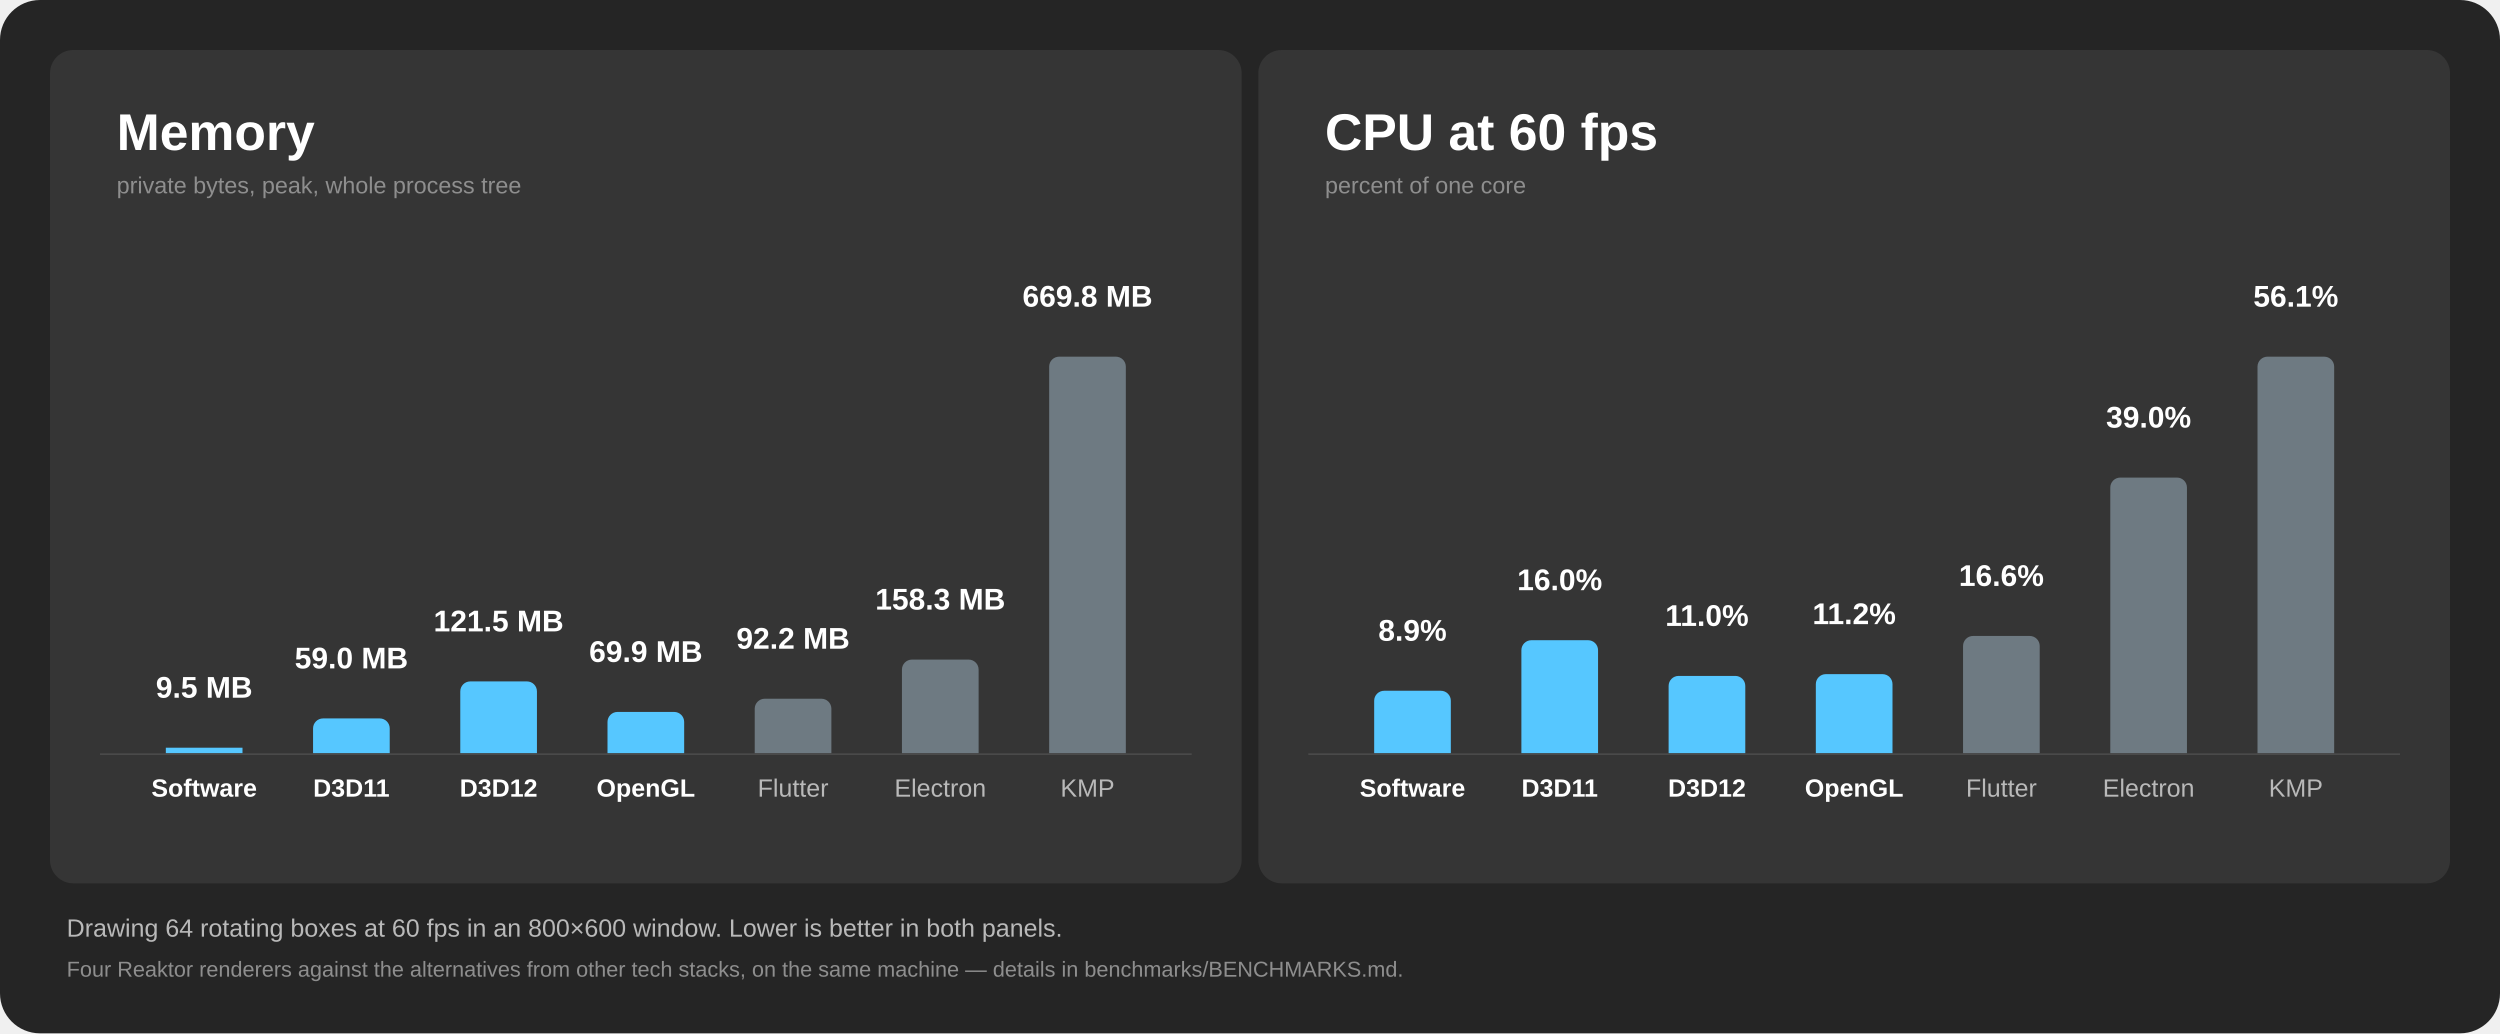
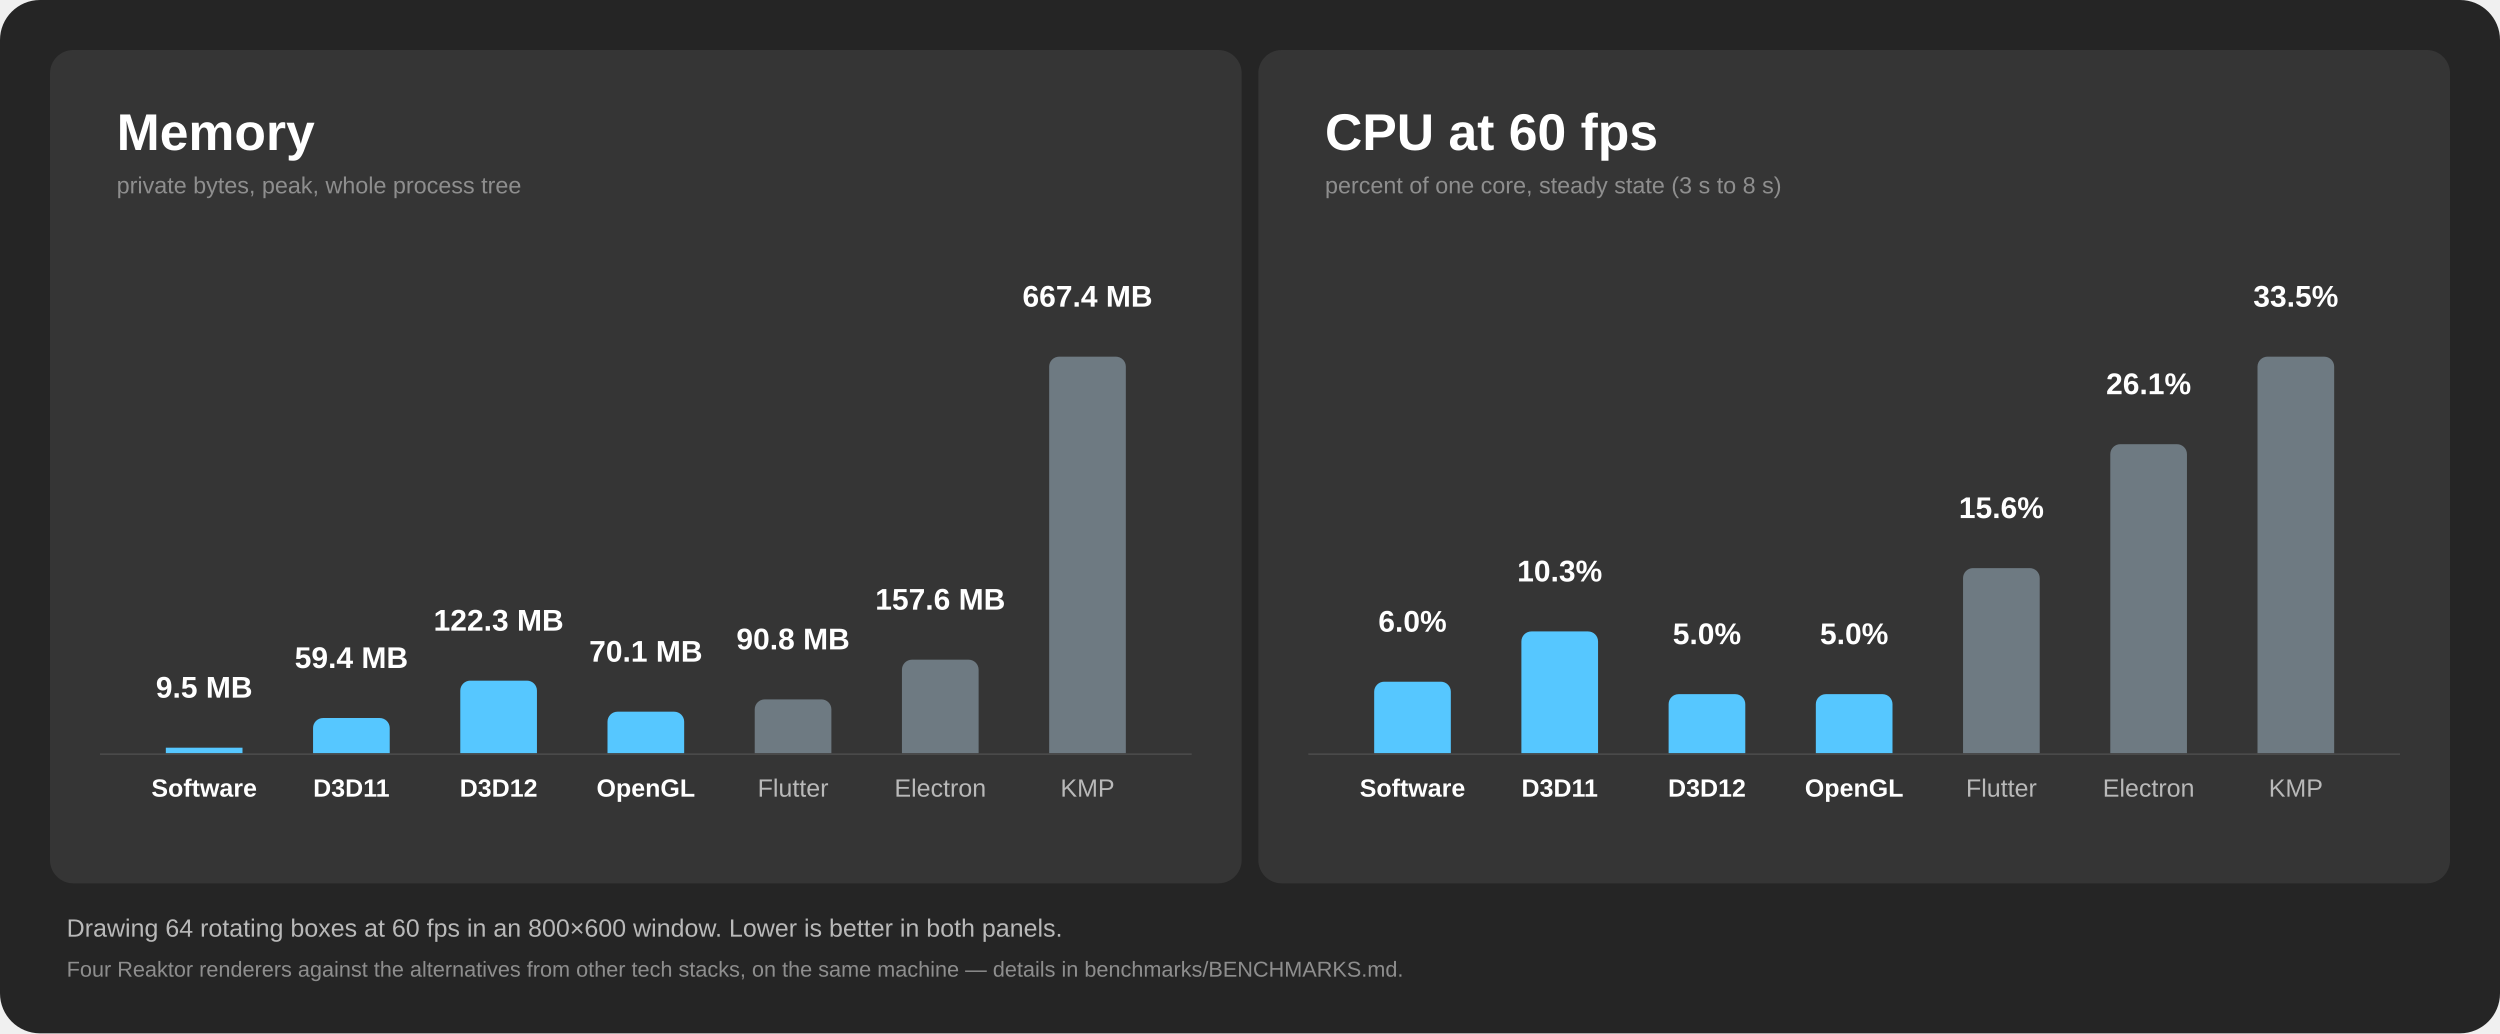
<svg xmlns="http://www.w3.org/2000/svg" width="1500" height="620" viewBox="0 0 1500 620">
  <rect width="1500" height="620" rx="24" fill="#252525" />
  <rect x="30" y="30" width="715" height="500" rx="14" fill="#353535" />
  <text x="70" y="90" font-family="Segoe UI, -apple-system, Helvetica Neue, Arial, sans-serif" font-size="31" font-weight="600" fill="#ffffff">Memory</text>
  <text x="70" y="116" font-family="Segoe UI, -apple-system, Helvetica Neue, Arial, sans-serif" font-size="14" fill="#8e8e8e">private bytes, peak, whole process tree</text>
-   <rect x="99.5" y="448.624" width="46" height="3.376" fill="#56c7ff" />
-   <text x="122.5" y="418.624" text-anchor="middle" font-family="Segoe UI, -apple-system, Helvetica Neue, Arial, sans-serif" font-size="18" font-weight="600" fill="#ffffff">9.5 MB</text>
+   <rect x="99.5" y="448.612" width="46" height="3.388" fill="#56c7ff" />
+   <text x="122.5" y="418.612" text-anchor="middle" font-family="Segoe UI, -apple-system, Helvetica Neue, Arial, sans-serif" font-size="18" font-weight="600" fill="#ffffff">9.5 MB</text>
  <text x="122.5" y="478" text-anchor="middle" font-family="Segoe UI, -apple-system, Helvetica Neue, Arial, sans-serif" font-size="15" font-weight="600" fill="#ffffff">Software</text>
-   <path d="M187.833 452 v-14.947 a6 6 0 0 1 6 -6 h34 a6 6 0 0 1 6 6 v14.947 z" fill="#56c7ff" />
-   <text x="210.833" y="401.053" text-anchor="middle" font-family="Segoe UI, -apple-system, Helvetica Neue, Arial, sans-serif" font-size="18" font-weight="600" fill="#ffffff">59.0 MB</text>
+   <path d="M187.833 452 v-15.184 a6 6 0 0 1 6 -6 h34 a6 6 0 0 1 6 6 v15.184 z" fill="#56c7ff" />
+   <text x="210.833" y="400.816" text-anchor="middle" font-family="Segoe UI, -apple-system, Helvetica Neue, Arial, sans-serif" font-size="18" font-weight="600" fill="#ffffff">59.4 MB</text>
  <text x="210.833" y="478" text-anchor="middle" font-family="Segoe UI, -apple-system, Helvetica Neue, Arial, sans-serif" font-size="15" font-weight="600" fill="#ffffff">D3D11</text>
-   <path d="M276.167 452 v-37.155 a6 6 0 0 1 6 -6 h34 a6 6 0 0 1 6 6 v37.155 z" fill="#56c7ff" />
-   <text x="299.167" y="378.845" text-anchor="middle" font-family="Segoe UI, -apple-system, Helvetica Neue, Arial, sans-serif" font-size="18" font-weight="600" fill="#ffffff">121.5 MB</text>
+   <path d="M276.167 452 v-37.616 a6 6 0 0 1 6 -6 h34 a6 6 0 0 1 6 6 v37.616 z" fill="#56c7ff" />
+   <text x="299.167" y="378.384" text-anchor="middle" font-family="Segoe UI, -apple-system, Helvetica Neue, Arial, sans-serif" font-size="18" font-weight="600" fill="#ffffff">122.3 MB</text>
  <text x="299.167" y="478" text-anchor="middle" font-family="Segoe UI, -apple-system, Helvetica Neue, Arial, sans-serif" font-size="15" font-weight="600" fill="#ffffff">D3D12</text>
-   <path d="M364.5 452 v-18.838 a6 6 0 0 1 6 -6 h34 a6 6 0 0 1 6 6 v18.838 z" fill="#56c7ff" />
-   <text x="387.5" y="397.162" text-anchor="middle" font-family="Segoe UI, -apple-system, Helvetica Neue, Arial, sans-serif" font-size="18" font-weight="600" fill="#ffffff">69.9 MB</text>
+   <path d="M364.5 452 v-18.982 a6 6 0 0 1 6 -6 h34 a6 6 0 0 1 6 6 v18.982 z" fill="#56c7ff" />
+   <text x="387.5" y="397.018" text-anchor="middle" font-family="Segoe UI, -apple-system, Helvetica Neue, Arial, sans-serif" font-size="18" font-weight="600" fill="#ffffff">70.1 MB</text>
  <text x="387.5" y="478" text-anchor="middle" font-family="Segoe UI, -apple-system, Helvetica Neue, Arial, sans-serif" font-size="15" font-weight="600" fill="#ffffff">OpenGL</text>
-   <path d="M452.833 452 v-26.761 a6 6 0 0 1 6 -6 h34 a6 6 0 0 1 6 6 v26.761 z" fill="#6e7a82" />
-   <text x="475.833" y="389.239" text-anchor="middle" font-family="Segoe UI, -apple-system, Helvetica Neue, Arial, sans-serif" font-size="18" font-weight="600" fill="#ffffff">92.2 MB</text>
+   <path d="M452.833 452 v-26.365 a6 6 0 0 1 6 -6 h34 a6 6 0 0 1 6 6 v26.365 z" fill="#6e7a82" />
+   <text x="475.833" y="389.635" text-anchor="middle" font-family="Segoe UI, -apple-system, Helvetica Neue, Arial, sans-serif" font-size="18" font-weight="600" fill="#ffffff">90.8 MB</text>
  <text x="475.833" y="478" text-anchor="middle" font-family="Segoe UI, -apple-system, Helvetica Neue, Arial, sans-serif" font-size="15" font-weight="400" fill="#b9b9b9">Flutter</text>
-   <path d="M541.167 452 v-50.249 a6 6 0 0 1 6 -6 h34 a6 6 0 0 1 6 6 v50.249 z" fill="#6e7a82" />
-   <text x="564.167" y="365.751" text-anchor="middle" font-family="Segoe UI, -apple-system, Helvetica Neue, Arial, sans-serif" font-size="18" font-weight="600" fill="#ffffff">158.3 MB</text>
+   <path d="M541.167 452 v-50.188 a6 6 0 0 1 6 -6 h34 a6 6 0 0 1 6 6 v50.188 z" fill="#6e7a82" />
+   <text x="564.167" y="365.812" text-anchor="middle" font-family="Segoe UI, -apple-system, Helvetica Neue, Arial, sans-serif" font-size="18" font-weight="600" fill="#ffffff">157.6 MB</text>
  <text x="564.167" y="478" text-anchor="middle" font-family="Segoe UI, -apple-system, Helvetica Neue, Arial, sans-serif" font-size="15" font-weight="400" fill="#b9b9b9">Electron</text>
  <path d="M629.5 452 v-232 a6 6 0 0 1 6 -6 h34 a6 6 0 0 1 6 6 v232 z" fill="#6e7a82" />
-   <text x="652.5" y="184" text-anchor="middle" font-family="Segoe UI, -apple-system, Helvetica Neue, Arial, sans-serif" font-size="18" font-weight="600" fill="#ffffff">669.8 MB</text>
+   <text x="652.5" y="184" text-anchor="middle" font-family="Segoe UI, -apple-system, Helvetica Neue, Arial, sans-serif" font-size="18" font-weight="600" fill="#ffffff">667.4 MB</text>
  <text x="652.5" y="478" text-anchor="middle" font-family="Segoe UI, -apple-system, Helvetica Neue, Arial, sans-serif" font-size="15" font-weight="400" fill="#b9b9b9">KMP</text>
  <line x1="60" y1="452.5" x2="715" y2="452.5" stroke="#4a4a4a" stroke-width="1" />
  <rect x="755" y="30" width="715" height="500" rx="14" fill="#353535" />
  <text x="795" y="90" font-family="Segoe UI, -apple-system, Helvetica Neue, Arial, sans-serif" font-size="31" font-weight="600" fill="#ffffff">CPU at 60 fps</text>
-   <text x="795" y="116" font-family="Segoe UI, -apple-system, Helvetica Neue, Arial, sans-serif" font-size="14" fill="#8e8e8e">percent of one core</text>
-   <path d="M824.5 452 v-31.546 a6 6 0 0 1 6 -6 h34 a6 6 0 0 1 6 6 v31.546 z" fill="#56c7ff" />
-   <text x="847.5" y="384.455" text-anchor="middle" font-family="Segoe UI, -apple-system, Helvetica Neue, Arial, sans-serif" font-size="18" font-weight="600" fill="#ffffff">8.9%</text>
+   <text x="795" y="116" font-family="Segoe UI, -apple-system, Helvetica Neue, Arial, sans-serif" font-size="14" fill="#8e8e8e">percent of one core, steady state (3 s to 8 s)</text>
+   <path d="M824.5 452 v-36.975 a6 6 0 0 1 6 -6 h34 a6 6 0 0 1 6 6 v36.975 z" fill="#56c7ff" />
+   <text x="847.5" y="379.025" text-anchor="middle" font-family="Segoe UI, -apple-system, Helvetica Neue, Arial, sans-serif" font-size="18" font-weight="600" fill="#ffffff">6.0%</text>
  <text x="847.5" y="478" text-anchor="middle" font-family="Segoe UI, -apple-system, Helvetica Neue, Arial, sans-serif" font-size="15" font-weight="600" fill="#ffffff">Software</text>
-   <path d="M912.833 452 v-61.879 a6 6 0 0 1 6 -6 h34 a6 6 0 0 1 6 6 v61.879 z" fill="#56c7ff" />
-   <text x="935.833" y="354.121" text-anchor="middle" font-family="Segoe UI, -apple-system, Helvetica Neue, Arial, sans-serif" font-size="18" font-weight="600" fill="#ffffff">16.0%</text>
+   <path d="M912.833 452 v-67.143 a6 6 0 0 1 6 -6 h34 a6 6 0 0 1 6 6 v67.143 z" fill="#56c7ff" />
+   <text x="935.833" y="348.857" text-anchor="middle" font-family="Segoe UI, -apple-system, Helvetica Neue, Arial, sans-serif" font-size="18" font-weight="600" fill="#ffffff">10.3%</text>
  <text x="935.833" y="478" text-anchor="middle" font-family="Segoe UI, -apple-system, Helvetica Neue, Arial, sans-serif" font-size="15" font-weight="600" fill="#ffffff">D3D11</text>
-   <path d="M1001.17 452 v-40.455 a6 6 0 0 1 6 -6 h34 a6 6 0 0 1 6 6 v40.455 z" fill="#56c7ff" />
-   <text x="1024.17" y="375.545" text-anchor="middle" font-family="Segoe UI, -apple-system, Helvetica Neue, Arial, sans-serif" font-size="18" font-weight="600" fill="#ffffff">11.0%</text>
+   <path d="M1001.17 452 v-29.504 a6 6 0 0 1 6 -6 h34 a6 6 0 0 1 6 6 v29.504 z" fill="#56c7ff" />
+   <text x="1024.17" y="386.496" text-anchor="middle" font-family="Segoe UI, -apple-system, Helvetica Neue, Arial, sans-serif" font-size="18" font-weight="600" fill="#ffffff">5.0%</text>
  <text x="1024.17" y="478" text-anchor="middle" font-family="Segoe UI, -apple-system, Helvetica Neue, Arial, sans-serif" font-size="15" font-weight="600" fill="#ffffff">D3D12</text>
-   <path d="M1089.5 452 v-41.515 a6 6 0 0 1 6 -6 h34 a6 6 0 0 1 6 6 v41.515 z" fill="#56c7ff" />
-   <text x="1112.5" y="374.485" text-anchor="middle" font-family="Segoe UI, -apple-system, Helvetica Neue, Arial, sans-serif" font-size="18" font-weight="600" fill="#ffffff">11.2%</text>
+   <path d="M1089.5 452 v-29.504 a6 6 0 0 1 6 -6 h34 a6 6 0 0 1 6 6 v29.504 z" fill="#56c7ff" />
+   <text x="1112.5" y="386.496" text-anchor="middle" font-family="Segoe UI, -apple-system, Helvetica Neue, Arial, sans-serif" font-size="18" font-weight="600" fill="#ffffff">5.0%</text>
  <text x="1112.5" y="478" text-anchor="middle" font-family="Segoe UI, -apple-system, Helvetica Neue, Arial, sans-serif" font-size="15" font-weight="600" fill="#ffffff">OpenGL</text>
-   <path d="M1177.83 452 v-64.424 a6 6 0 0 1 6 -6 h34 a6 6 0 0 1 6 6 v64.424 z" fill="#6e7a82" />
-   <text x="1200.83" y="351.576" text-anchor="middle" font-family="Segoe UI, -apple-system, Helvetica Neue, Arial, sans-serif" font-size="18" font-weight="600" fill="#ffffff">16.6%</text>
+   <path d="M1177.83 452 v-105.138 a6 6 0 0 1 6 -6 h34 a6 6 0 0 1 6 6 v105.138 z" fill="#6e7a82" />
+   <text x="1200.83" y="310.862" text-anchor="middle" font-family="Segoe UI, -apple-system, Helvetica Neue, Arial, sans-serif" font-size="18" font-weight="600" fill="#ffffff">15.6%</text>
  <text x="1200.83" y="478" text-anchor="middle" font-family="Segoe UI, -apple-system, Helvetica Neue, Arial, sans-serif" font-size="15" font-weight="400" fill="#b9b9b9">Flutter</text>
-   <path d="M1266.17 452 v-159.455 a6 6 0 0 1 6 -6 h34 a6 6 0 0 1 6 6 v159.455 z" fill="#6e7a82" />
-   <text x="1289.17" y="256.545" text-anchor="middle" font-family="Segoe UI, -apple-system, Helvetica Neue, Arial, sans-serif" font-size="18" font-weight="600" fill="#ffffff">39.0%</text>
+   <path d="M1266.17 452 v-179.491 a6 6 0 0 1 6 -6 h34 a6 6 0 0 1 6 6 v179.491 z" fill="#6e7a82" />
+   <text x="1289.17" y="236.509" text-anchor="middle" font-family="Segoe UI, -apple-system, Helvetica Neue, Arial, sans-serif" font-size="18" font-weight="600" fill="#ffffff">26.1%</text>
  <text x="1289.17" y="478" text-anchor="middle" font-family="Segoe UI, -apple-system, Helvetica Neue, Arial, sans-serif" font-size="15" font-weight="400" fill="#b9b9b9">Electron</text>
  <path d="M1354.5 452 v-232 a6 6 0 0 1 6 -6 h34 a6 6 0 0 1 6 6 v232 z" fill="#6e7a82" />
-   <text x="1377.5" y="184" text-anchor="middle" font-family="Segoe UI, -apple-system, Helvetica Neue, Arial, sans-serif" font-size="18" font-weight="600" fill="#ffffff">56.1%</text>
+   <text x="1377.5" y="184" text-anchor="middle" font-family="Segoe UI, -apple-system, Helvetica Neue, Arial, sans-serif" font-size="18" font-weight="600" fill="#ffffff">33.5%</text>
  <text x="1377.5" y="478" text-anchor="middle" font-family="Segoe UI, -apple-system, Helvetica Neue, Arial, sans-serif" font-size="15" font-weight="400" fill="#b9b9b9">KMP</text>
  <line x1="785" y1="452.5" x2="1440" y2="452.5" stroke="#4a4a4a" stroke-width="1" />
  <text x="40" y="562" font-family="Segoe UI, -apple-system, Helvetica Neue, Arial, sans-serif" font-size="15" fill="#b9b9b9">Drawing 64 rotating boxes at 60 fps in an 800×600 window. Lower is better in both panels.</text>
  <text x="40" y="586" font-family="Segoe UI, -apple-system, Helvetica Neue, Arial, sans-serif" font-size="13" fill="#8e8e8e">Four Reaktor renderers against the alternatives from other tech stacks, on the same machine — details in benchmarks/BENCHMARKS.md.</text>
</svg>
